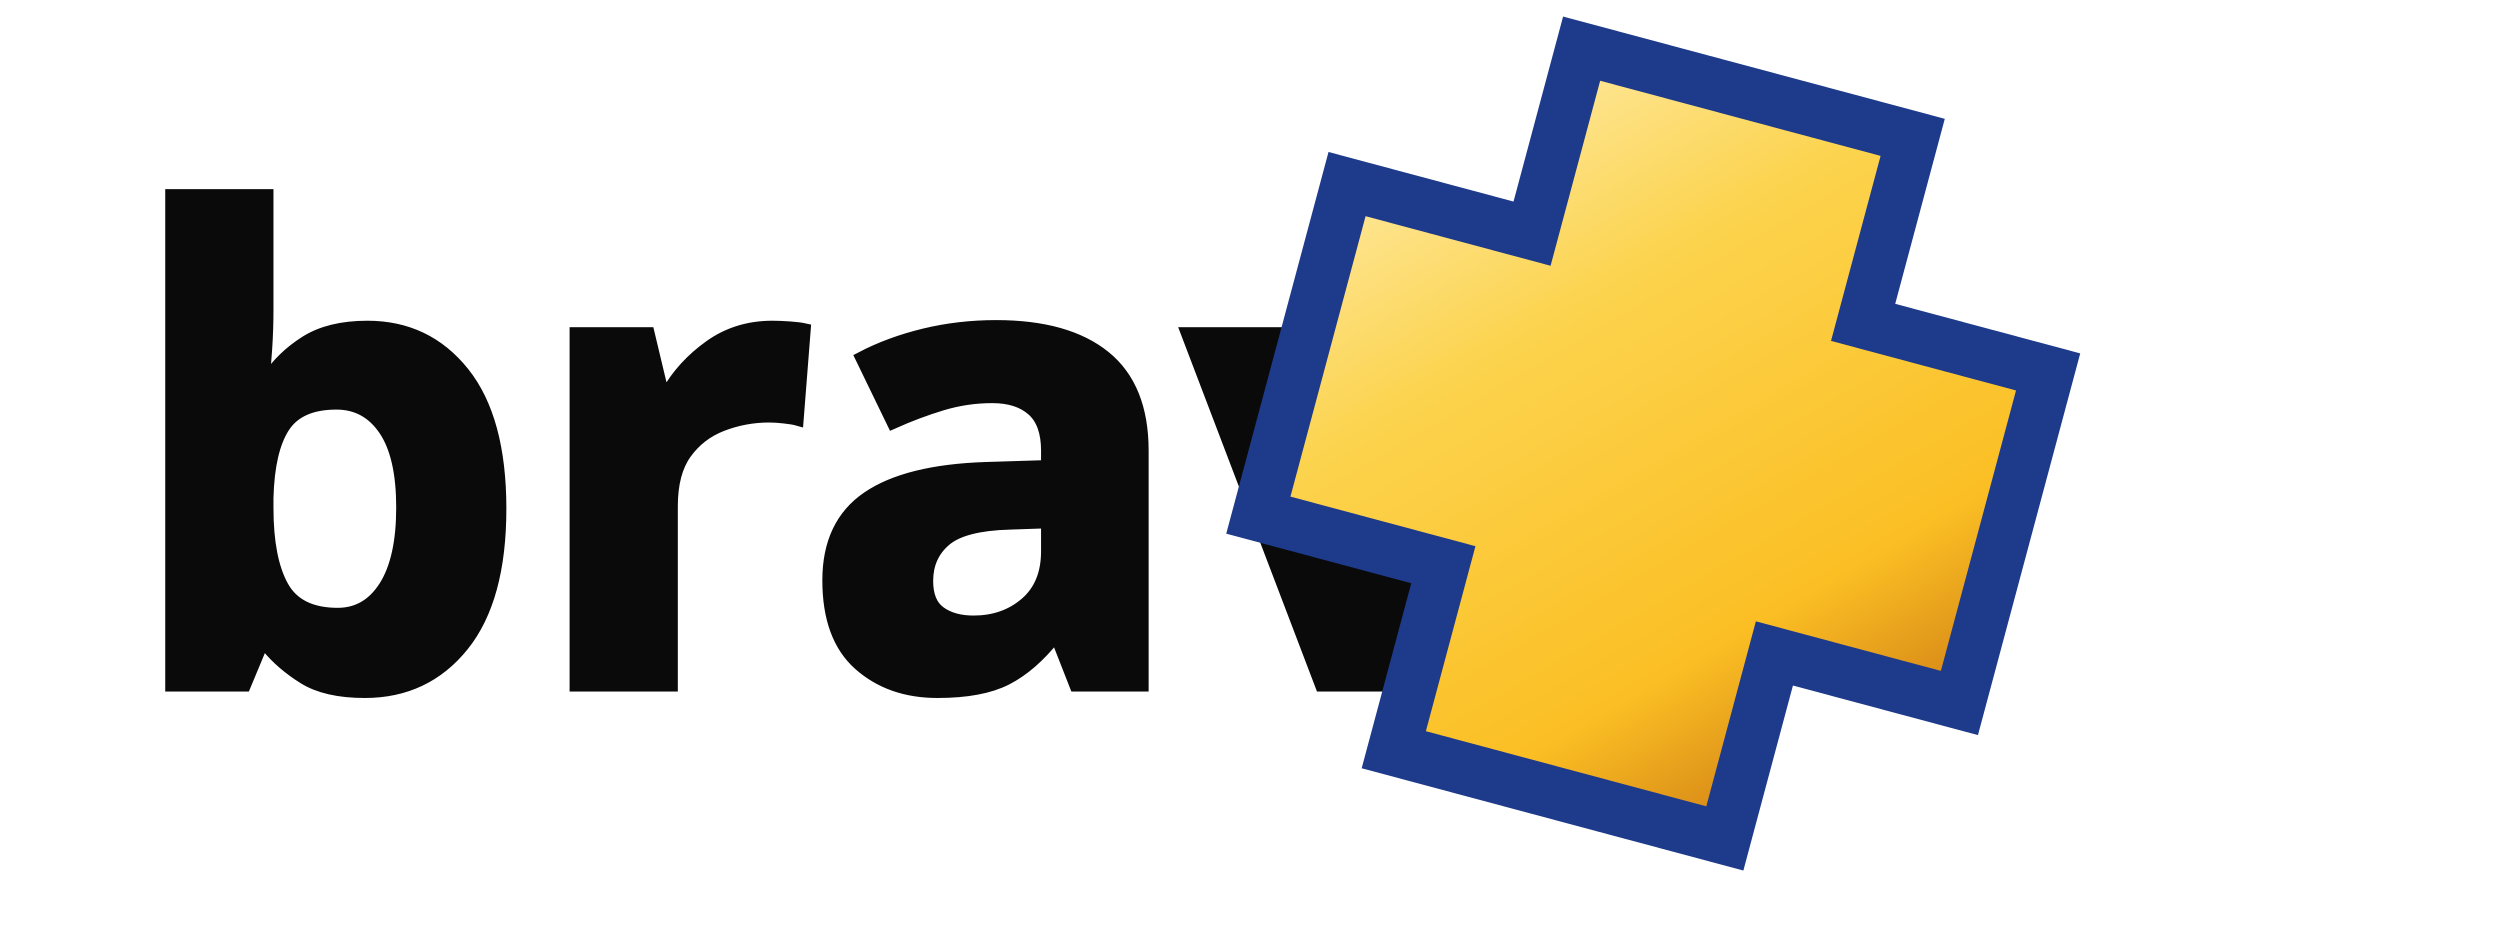
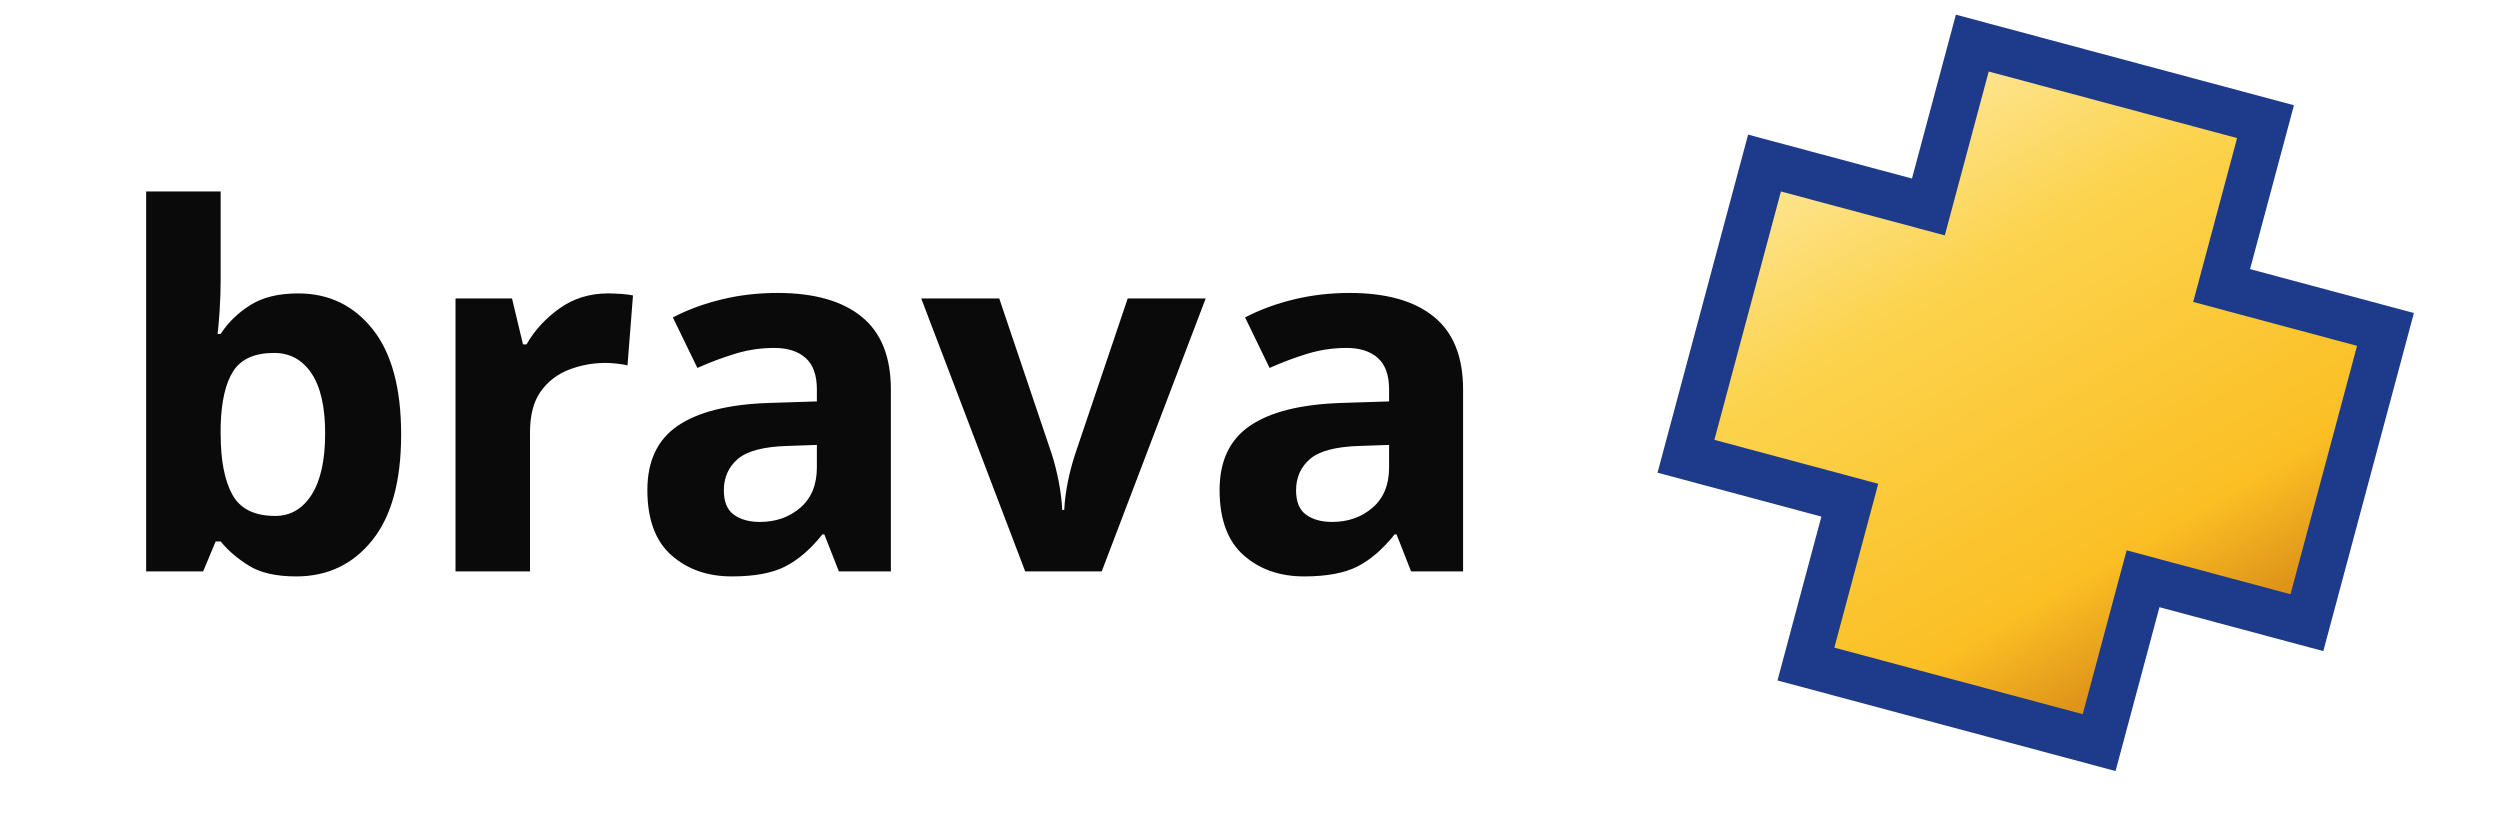
- <svg xmlns="http://www.w3.org/2000/svg" viewBox="0 0 1240 460" role="img" aria-label="brava+">
+ <svg xmlns="http://www.w3.org/2000/svg" viewBox="0 0 1400 460" role="img" aria-label="brava+">
  <defs>
    <linearGradient id="plusGradLight" x1="0" y1="0" x2="1" y2="1">
      <stop offset="0%" stop-color="#FEF3C7" />
      <stop offset="35%" stop-color="#FCD34D" />
      <stop offset="70%" stop-color="#FBBF24" />
      <stop offset="100%" stop-color="#B45309" />
    </linearGradient>
  </defs>
-   <text x="60" y="340" font-family="Impact, 'Haettenschweiler', 'Arial Narrow Bold', 'Arial Black', sans-serif" font-weight="900" font-size="320" fill="#0A0A0A" stroke="#0A0A0A" stroke-width="6" paint-order="stroke fill" stroke-linejoin="miter" letter-spacing="-2">brava</text>
-   <g transform="translate(820,220) rotate(15)">
+   <text x="60" y="320" font-family="'Fredoka', 'Nunito', 'Quicksand', 'Avenir Next Rounded', 'Trebuchet MS', sans-serif" font-weight="600" font-size="280" fill="#0A0A0A" letter-spacing="-4">brava</text>
+   <g transform="translate(1140,220) rotate(15)">
    <path d="M -85 -180 L 85 -180 L 85 -85 L 180 -85 L 180 85 L 85 85 L 85 180 L -85 180 L -85 85 L -180 85 L -180 -85 L -85 -85 Z" fill="url(#plusGradLight)" stroke="#1E3A8A" stroke-width="26" stroke-linejoin="miter" />
  </g>
</svg>
